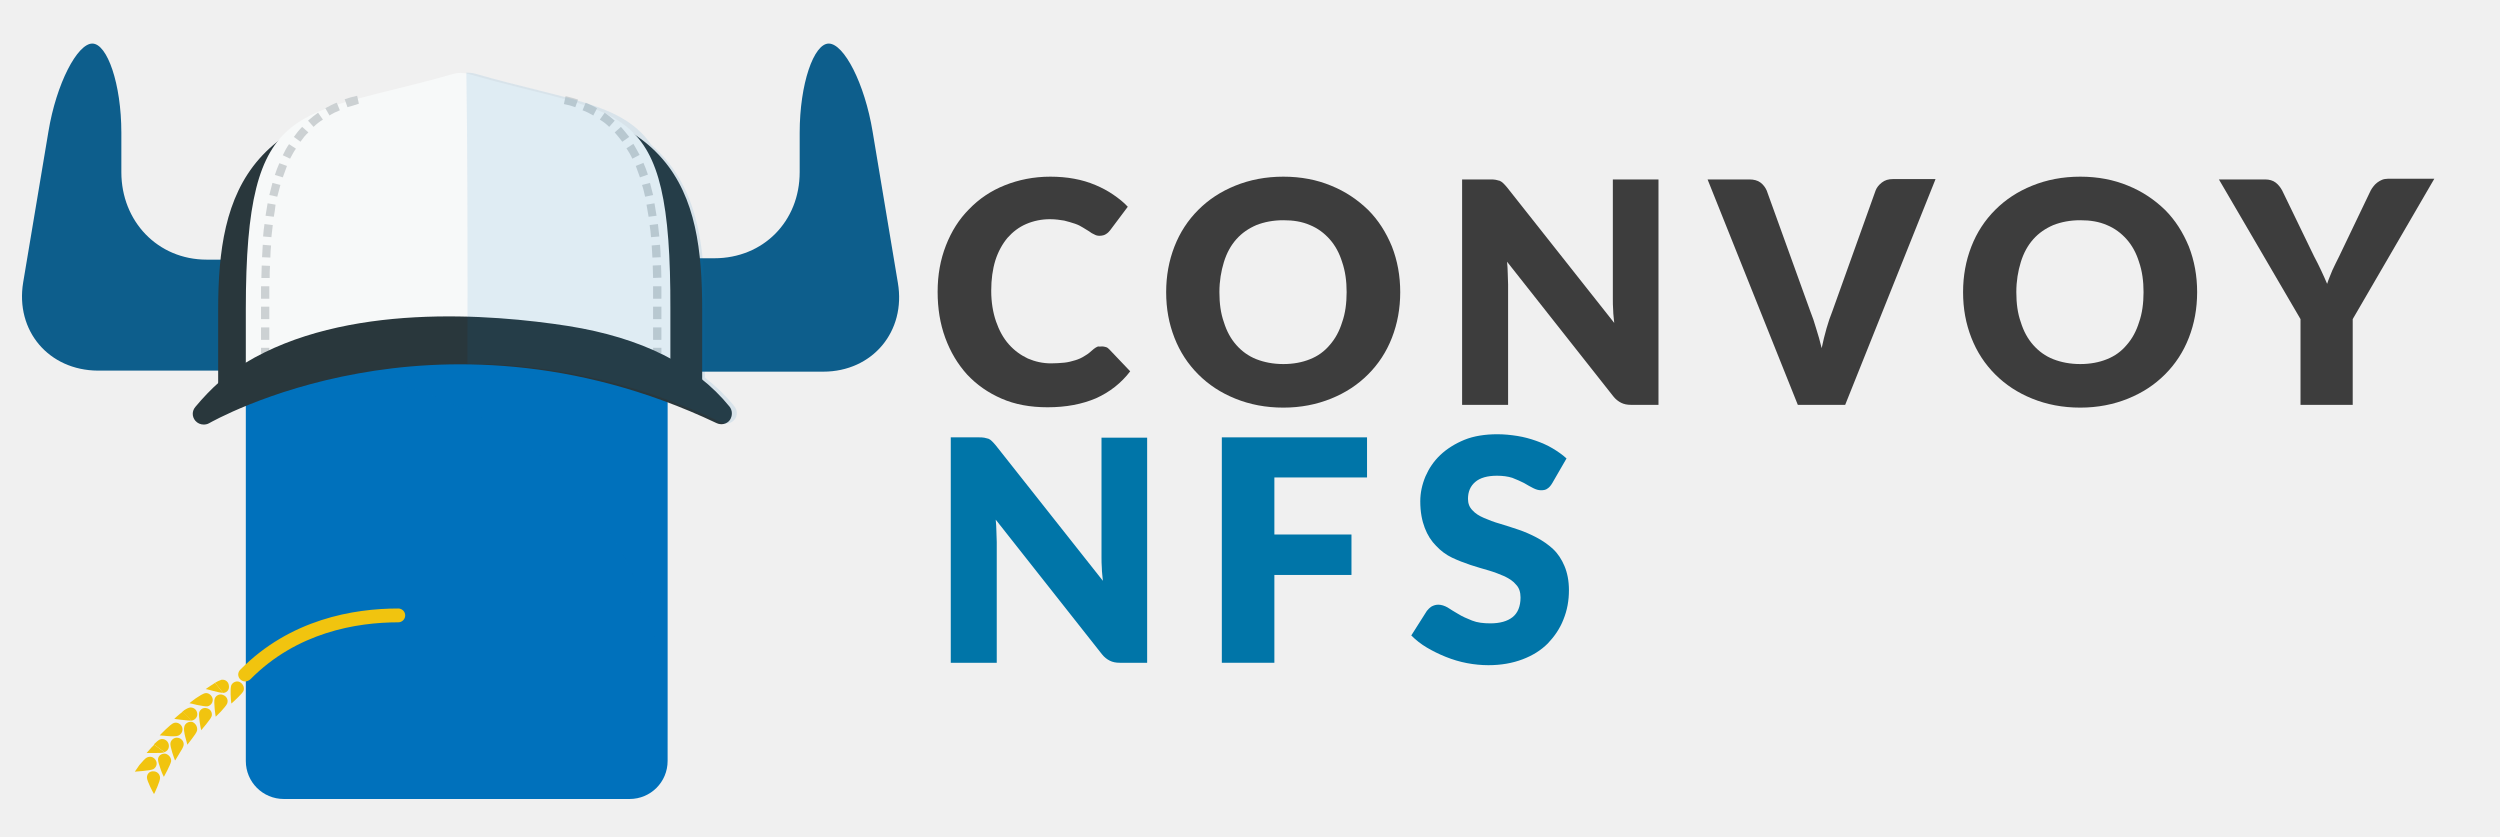
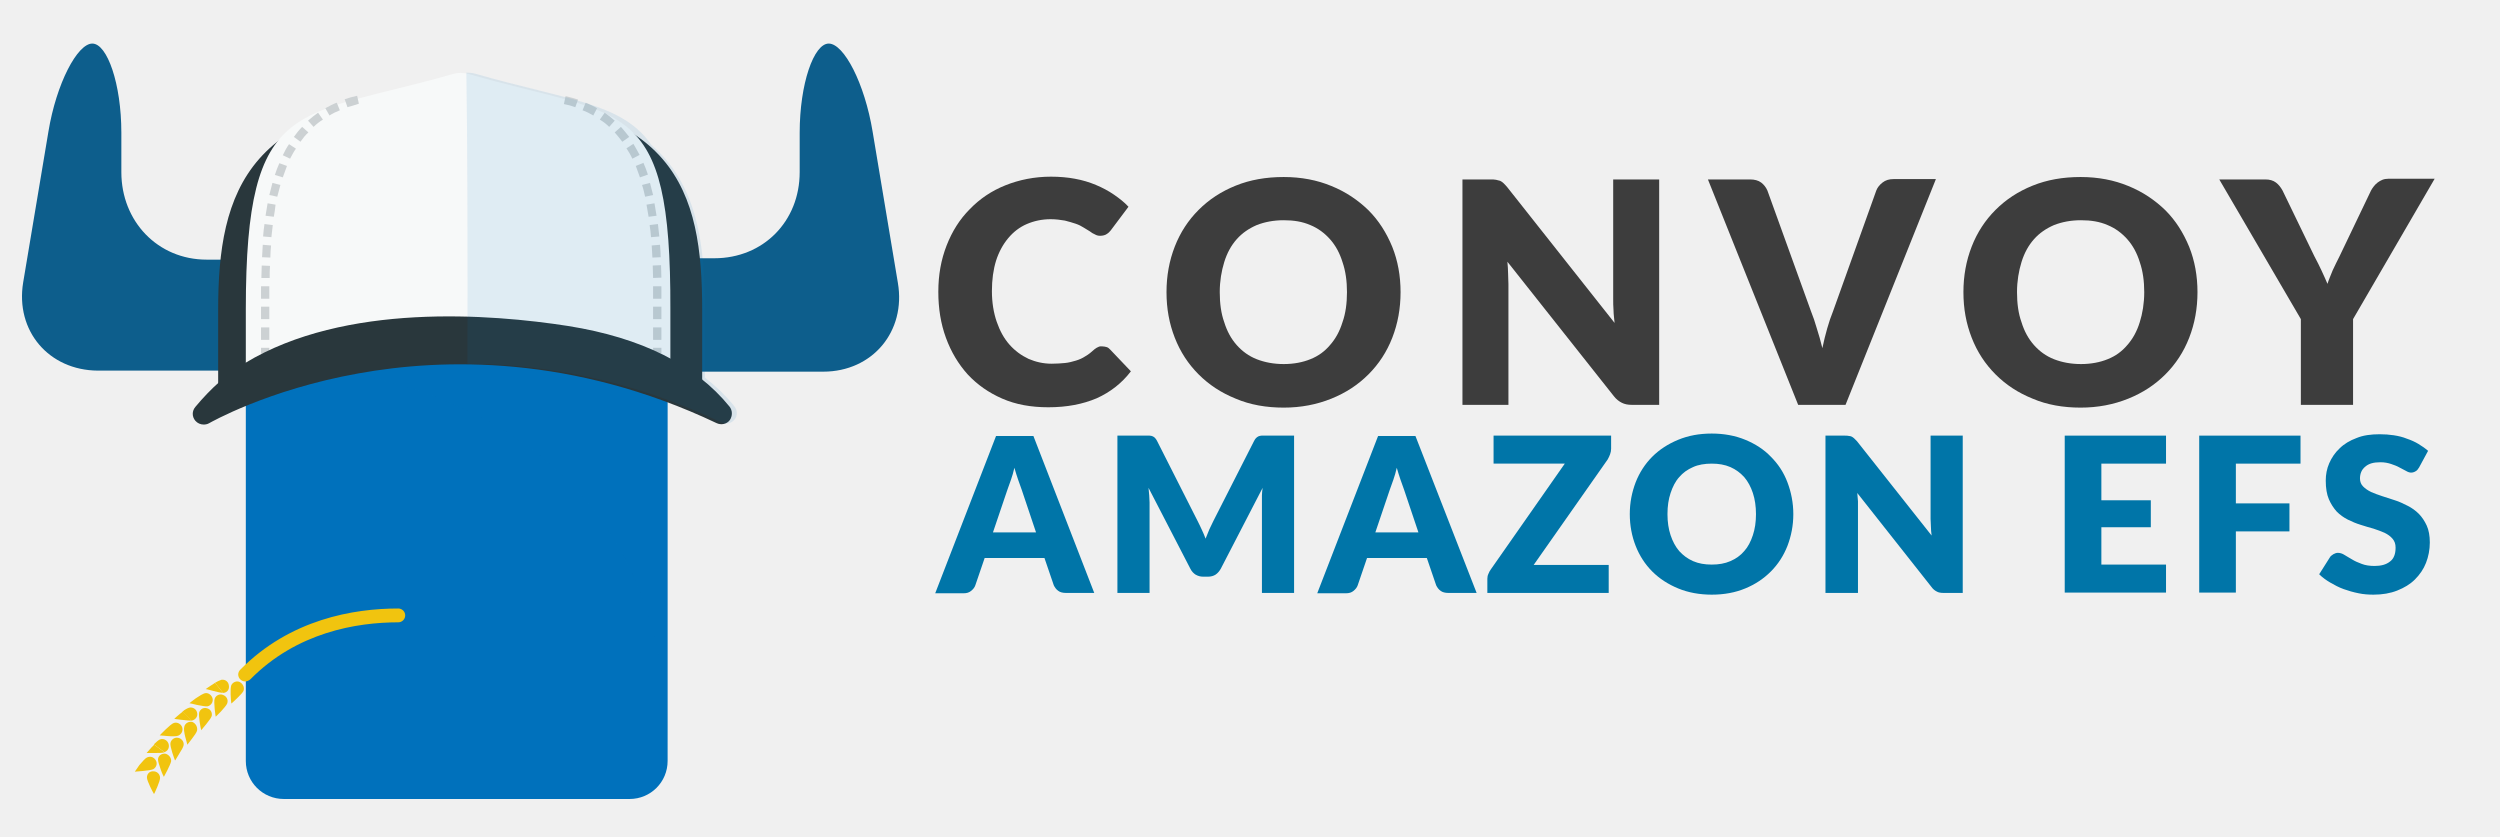
<svg xmlns="http://www.w3.org/2000/svg" version="1.1" id="Layer_1" x="0px" y="0px" viewBox="0 0 723.1 241.9" style="enable-background:new 0 0 723.1 241.9;" xml:space="preserve">
  <style type="text/css">
- 	.st0{fill:#FFFFFF;stroke:#3D3D3D;stroke-width:10;stroke-miterlimit:10;}
- 	.st1{fill:#FFFFFF;stroke:#E6E6E6;stroke-width:10;stroke-miterlimit:10;}
- 	.st2{fill:none;stroke:#E6E6E6;stroke-width:10;stroke-miterlimit:10;}
- 	.st3{fill:#3D3D3D;}
- 	.st4{fill:#FFFFFF;}
- 	.st5{fill:#F7C94A;}
- 	.st6{fill:#313131;}
- 	.st7{fill:#0D5E8C;}
- 	.st8{fill:#0071BC;}
- 	.st9{fill:none;stroke:#8B8B8B;stroke-width:6;stroke-miterlimit:10;stroke-dasharray:15,20,15,20,15,20;}
- 	.st10{fill:url(#SVGID_1_);}
- 	.st11{fill:#0075A8;}
- 	.st12{fill:none;stroke:#3D3D3D;stroke-width:10;stroke-miterlimit:10;}
- 	.st13{fill:none;stroke:#3D3D3D;stroke-width:5;stroke-miterlimit:10;stroke-dasharray:10,7,10,7,10,7;}
- 	.st14{fill:none;stroke:#F1C40F;stroke-width:6;stroke-miterlimit:10;stroke-dasharray:15,20,15,20,15,20;}
- 	.st15{fill:#29373C;}
- 	.st16{fill:#F7F9F9;}
- 	.st17{fill:#CCD1D3;}
- 	.st18{opacity:0.1;fill:#0071BC;}
- 	.st19{fill:none;stroke:#F1C40F;stroke-width:4;stroke-linecap:round;stroke-miterlimit:10;}
- 	.st20{fill:#F1C40F;}
- 	.st21{fill:none;stroke:#CCD1D3;stroke-width:2;stroke-miterlimit:10;stroke-dasharray:3,2,3,2,3,2;}
- 	.st22{fill:#CCCCCC;}
- 	.st23{fill:none;stroke:#CE242B;stroke-width:5;stroke-miterlimit:10;}
- 	.st24{fill:none;stroke:#CE242B;stroke-width:10;stroke-miterlimit:10;}
- 	.st25{fill:none;}
- 	.st26{fill:url(#SVGID_2_);}
- 	.st27{fill:url(#SVGID_3_);}
- 	.st28{fill:url(#SVGID_4_);}
- 	.st29{fill:url(#SVGID_5_);}
- 	.st30{fill:url(#SVGID_6_);}
- 	.st31{fill:url(#SVGID_7_);}
- 	.st32{fill:url(#SVGID_8_);}
- 	.st33{fill:url(#SVGID_9_);}
- 	.st34{fill:url(#SVGID_10_);}
- 	.st35{fill:url(#SVGID_11_);}
- 	.st36{fill:url(#SVGID_12_);}
- 	.st37{fill:url(#SVGID_13_);}
- 	.st38{fill:url(#SVGID_14_);}
- 	.st39{fill:url(#SVGID_15_);}
- 	.st40{fill:url(#SVGID_16_);}
- 	.st41{fill:url(#SVGID_17_);}
- 	.st42{fill:url(#SVGID_18_);}
- 	.st43{fill:url(#SVGID_19_);}
- 	.st44{fill:url(#SVGID_20_);}
- 	.st45{fill:url(#SVGID_21_);}
- 	.st46{fill:url(#SVGID_22_);}
- 	.st47{fill:url(#SVGID_23_);}
- 	.st48{fill:url(#SVGID_24_);}
- 	.st49{fill:url(#SVGID_25_);}
- 	.st50{fill:url(#SVGID_26_);}
- 	.st51{fill:none;stroke:#3D3D3D;stroke-width:7;stroke-miterlimit:10;}
- 	.st52{fill:url(#);stroke:#3D3D3D;stroke-width:7;stroke-miterlimit:10;}
- 	.st53{fill:#FFFFFF;stroke:#3D3D3D;stroke-width:7;stroke-miterlimit:10;}
- 	.st54{fill:#FFFFFF;stroke:#3D3D3D;stroke-width:5;stroke-miterlimit:10;}
- 	.st55{opacity:0.3;}
- 	.st56{fill:#8B8B8B;}
- 	.st57{fill:#FFFFFF;stroke:#3D3D3D;stroke-width:2;stroke-miterlimit:10;}
- 	.st58{fill:#2ECC71;}
- 	.st59{fill:none;stroke:#CCD1D3;stroke-miterlimit:10;stroke-dasharray:2,1,2,1,2,1;}
- 	.st60{fill:#A3ABAF;}
- 	.st61{fill:#3498DB;}
- 	.st62{fill:#2980B9;}
- 	.st63{fill:#E67E22;}
- 	.st64{fill:#D35401;}
- 	.st65{fill:#E49701;}
- 	.st66{fill:#EADF5A;}
- 	.st67{fill:#D7C320;}
- 	.st68{fill:#34495E;}
- 	.st69{fill:#2C3E50;}
- 	.st70{fill:#2B2B2B;}
- 	.st71{fill:#262626;}
- 	.st72{fill:#3A6F81;}
- 	.st73{fill:#356272;}
- 	.st74{fill:#00558B;}
- 	.st75{fill:#27AE60;}
- 	.st76{fill:#A5C63B;}
- 	.st77{fill:#8EB021;}
- 	.st78{fill:#ECF0F1;}
- 	.st79{fill:#BDC3C7;}
- 	.st80{fill:#95A5A6;}
- 	.st81{fill:#7F8C8D;}
- 	.st82{fill:#E74C3C;}
- 	.st83{fill:#C0392B;}
- 	.st84{fill:#F15354;}
- 	.st85{fill:#EA3738;}
- 	.st86{fill:#78C9CF;}
- 	.st87{fill:#389EA8;}
- 	.st88{fill:#2D8490;}
- 	.st89{fill:#1A6470;}
- 	.st90{fill:#21364A;}
- 	.st91{fill:#040B15;}
- 	.st92{fill:#99A3A8;}
- 	.st93{fill:#66767C;}
- 	.st94{fill:#334851;}
- 	.st95{fill:#5C686F;}
- 	.st96{fill:#0A141A;}
- 	.st97{fill:none;stroke:#F1C40F;stroke-width:2;stroke-miterlimit:10;}
- 	.st98{fill:none;stroke:#D35401;stroke-width:5;stroke-linecap:round;stroke-linejoin:round;stroke-miterlimit:10;}
- 	.st99{fill:#E6E6E6;}
- 	.st100{fill:#006BB7;}
- 	.st101{fill:#E5F1F8;}
- 	.st102{fill:#0C5988;}
- 	.st103{fill:#25343A;}
- 	.st104{fill:#DEEBF2;}
- 	.st105{fill:#B7C5CD;}
+ 	.st0{fill:#3D3D3D;}
+ 	.st1{fill:#0D5E8C;}
+ 	.st2{fill:#0071BC;}
+ 	.st3{fill:#29373C;}
+ 	.st4{fill:#F7F9F9;}
+ 	.st5{fill:#CCD1D3;}
+ 	.st6{opacity:0.1;fill:#0071BC;enable-background:new    ;}
+ 	.st7{fill:#F1C40F;}
+ 	.st8{fill:#0075A8;}
</style>
+   <path class="st0" d="M319,100.2c0.4,0,0.7,0.1,1.1,0.2s0.7,0.4,1,0.7l6,6.3c-2.6,3.4-5.9,6-9.9,7.8c-4,1.7-8.6,2.6-14,2.6  c-5,0-9.4-0.8-13.3-2.5s-7.2-4-10-7c-2.7-3-4.8-6.5-6.3-10.6s-2.2-8.5-2.2-13.3c0-4.9,0.8-9.3,2.4-13.4s3.8-7.6,6.7-10.5  c2.9-3,6.3-5.3,10.3-6.9c4-1.6,8.4-2.5,13.2-2.5c2.4,0,4.8,0.2,6.9,0.6c2.2,0.4,4.2,1,6.1,1.8s3.6,1.7,5.2,2.8s3,2.2,4.2,3.5  l-5.1,6.8c-0.3,0.4-0.7,0.8-1.2,1.1c-0.4,0.3-1.1,0.5-1.9,0.5c-0.5,0-1-0.1-1.5-0.4c-0.5-0.2-1-0.5-1.5-0.9  c-0.5-0.3-1.1-0.7-1.8-1.1c-0.6-0.4-1.4-0.8-2.3-1.1c-0.9-0.3-1.9-0.6-3.1-0.9c-1.2-0.2-2.6-0.4-4.1-0.4c-2.5,0-4.8,0.5-6.9,1.4  s-3.9,2.3-5.4,4.1c-1.5,1.8-2.7,4-3.5,6.5c-0.8,2.6-1.2,5.5-1.2,8.8s0.5,6.3,1.4,8.9s2.1,4.8,3.7,6.6c1.6,1.8,3.4,3.1,5.5,4.1  c2.1,0.9,4.3,1.4,6.7,1.4c1.4,0,2.6-0.1,3.8-0.2c1.1-0.1,2.2-0.4,3.2-0.7c1-0.3,1.9-0.7,2.8-1.3c0.9-0.5,1.7-1.2,2.6-2  c0.4-0.3,0.7-0.5,1.2-0.7S318.5,100.2,319,100.2z" />
+   <path class="st0" d="M405.1,84.5c0,4.7-0.8,9.1-2.4,13.2s-3.9,7.6-6.9,10.6s-6.5,5.3-10.7,7s-8.8,2.6-13.8,2.6s-9.7-0.8-13.9-2.6  c-4.2-1.7-7.7-4-10.7-7s-5.3-6.5-6.9-10.6s-2.4-8.4-2.4-13.2c0-4.7,0.8-9.1,2.4-13.2s3.9-7.6,6.9-10.6s6.5-5.3,10.7-7  s8.8-2.5,13.9-2.5s9.7,0.9,13.8,2.6c4.2,1.7,7.7,4.1,10.7,7c3,3,5.2,6.5,6.9,10.6C404.3,75.4,405.1,79.8,405.1,84.5z M389.6,84.5  c0-3.2-0.4-6.1-1.3-8.7c-0.8-2.6-2-4.8-3.6-6.6c-1.6-1.8-3.5-3.2-5.7-4.1c-2.3-1-4.8-1.4-7.7-1.4c-2.9,0-5.5,0.5-7.8,1.4  c-2.3,1-4.2,2.3-5.8,4.1c-1.6,1.8-2.8,4-3.6,6.6c-0.8,2.6-1.3,5.5-1.3,8.7c0,3.3,0.4,6.2,1.3,8.7c0.8,2.6,2,4.8,3.6,6.6  c1.6,1.8,3.5,3.2,5.8,4.1s4.9,1.4,7.8,1.4s5.5-0.5,7.7-1.4c2.3-0.9,4.2-2.3,5.7-4.1c1.6-1.8,2.8-4,3.6-6.6  C389.2,90.7,389.6,87.7,389.6,84.5z" />
+   <path class="st0" d="M479.9,51.9v65.2H472c-1.2,0-2.1-0.2-2.9-0.6s-1.6-1-2.3-1.9L436,75.7c0.1,1.2,0.2,2.3,0.2,3.4s0.1,2.1,0.1,3.1  v34.9H423V51.9h8c0.7,0,1.2,0,1.7,0.1c0.4,0.1,0.9,0.2,1.2,0.3c0.4,0.2,0.7,0.4,1,0.7s0.7,0.7,1.1,1.2l31,39.2  c-0.1-1.3-0.3-2.5-0.3-3.6c-0.1-1.2-0.1-2.3-0.1-3.3V51.9H479.9z" />
+   <path class="st0" d="M559.9,51.9l-26.1,65.2h-13.7L494,51.9h12.2c1.3,0,2.4,0.3,3.2,0.9c0.8,0.6,1.4,1.4,1.8,2.3L523.8,90  c0.6,1.5,1.2,3.2,1.7,5c0.6,1.8,1.1,3.7,1.6,5.7c0.4-2,0.9-3.9,1.4-5.7c0.5-1.8,1.1-3.5,1.7-5l12.5-34.9c0.3-0.8,0.9-1.6,1.8-2.3  c0.9-0.7,1.9-1,3.2-1h12.2V51.9z" />
+   <path class="st0" d="M635.6,84.5c0,4.7-0.8,9.1-2.4,13.2c-1.6,4.1-3.9,7.6-6.9,10.6s-6.5,5.3-10.7,7s-8.8,2.6-13.8,2.6  s-9.7-0.8-13.9-2.6c-4.2-1.7-7.7-4-10.7-7s-5.3-6.5-6.9-10.6c-1.6-4.1-2.4-8.4-2.4-13.2c0-4.7,0.8-9.1,2.4-13.2  c1.6-4.1,3.9-7.6,6.9-10.6s6.5-5.3,10.7-7s8.8-2.5,13.9-2.5s9.7,0.9,13.8,2.6c4.2,1.7,7.7,4.1,10.7,7c3,3,5.2,6.5,6.9,10.6  C634.8,75.4,635.6,79.8,635.6,84.5z M620.2,84.5c0-3.2-0.4-6.1-1.3-8.7c-0.8-2.6-2-4.8-3.6-6.6c-1.6-1.8-3.5-3.2-5.7-4.1  c-2.3-1-4.8-1.4-7.7-1.4s-5.5,0.5-7.8,1.4c-2.3,1-4.2,2.3-5.8,4.1c-1.6,1.8-2.8,4-3.6,6.6s-1.3,5.5-1.3,8.7c0,3.3,0.4,6.2,1.3,8.7  c0.8,2.6,2,4.8,3.6,6.6c1.6,1.8,3.5,3.2,5.8,4.1s4.9,1.4,7.8,1.4c2.9,0,5.5-0.5,7.7-1.4c2.3-0.9,4.2-2.3,5.7-4.1  c1.6-1.8,2.8-4,3.6-6.6C619.7,90.7,620.2,87.7,620.2,84.5z" />
+   <path class="st0" d="M680.6,92.3v24.8h-15.1V92.3l-23.6-40.4h13.3c1.3,0,2.3,0.3,3.1,0.9c0.8,0.6,1.4,1.4,1.9,2.3l9.2,19  c0.8,1.5,1.5,2.9,2.1,4.2c0.6,1.3,1.2,2.6,1.7,3.8c0.4-1.3,1-2.6,1.5-3.9c0.6-1.3,1.3-2.7,2-4.1l9.1-19c0.2-0.4,0.5-0.8,0.8-1.2  s0.6-0.7,1.1-1.1c0.4-0.3,0.9-0.6,1.4-0.8s1.1-0.3,1.7-0.3h13.4L680.6,92.3z" />
  <g>
-     <path class="st3" d="M318.8,100.2c0.4,0,0.7,0.1,1.1,0.2c0.4,0.1,0.7,0.4,1,0.7l6,6.3c-2.6,3.4-5.9,6-9.9,7.8   c-4,1.7-8.6,2.6-14,2.6c-5,0-9.4-0.8-13.3-2.5c-3.9-1.7-7.2-4-10-7c-2.7-3-4.8-6.5-6.3-10.6s-2.2-8.5-2.2-13.3   c0-4.9,0.8-9.3,2.4-13.4c1.6-4.1,3.8-7.6,6.7-10.5c2.9-3,6.3-5.3,10.3-6.9c4-1.6,8.4-2.5,13.2-2.5c2.4,0,4.8,0.2,6.9,0.6   c2.2,0.4,4.2,1,6.1,1.8c1.9,0.8,3.6,1.7,5.2,2.8c1.6,1.1,3,2.2,4.2,3.5l-5.1,6.8c-0.3,0.4-0.7,0.8-1.2,1.1   c-0.4,0.3-1.1,0.5-1.9,0.5c-0.5,0-1-0.1-1.5-0.4c-0.5-0.2-1-0.5-1.5-0.9c-0.5-0.3-1.1-0.7-1.8-1.1c-0.6-0.4-1.4-0.8-2.3-1.1   c-0.9-0.3-1.9-0.6-3.1-0.9c-1.2-0.2-2.6-0.4-4.1-0.4c-2.5,0-4.8,0.5-6.9,1.4c-2.1,0.9-3.9,2.3-5.4,4c-1.5,1.8-2.7,4-3.5,6.5   c-0.8,2.6-1.2,5.5-1.2,8.8c0,3.3,0.5,6.3,1.4,8.9c0.9,2.6,2.1,4.8,3.7,6.6c1.6,1.8,3.4,3.1,5.5,4.1c2.1,0.9,4.3,1.4,6.7,1.4   c1.4,0,2.6-0.1,3.8-0.2c1.1-0.1,2.2-0.4,3.2-0.7c1-0.3,1.9-0.7,2.8-1.3c0.9-0.5,1.7-1.2,2.6-2c0.4-0.3,0.7-0.5,1.2-0.7   C318,100.3,318.4,100.2,318.8,100.2z" />
-     <path class="st3" d="M405,84.5c0,4.7-0.8,9.1-2.4,13.2c-1.6,4.1-3.9,7.6-6.9,10.6s-6.5,5.3-10.7,7s-8.8,2.6-13.8,2.6   c-5.1,0-9.7-0.9-13.9-2.6c-4.2-1.7-7.7-4-10.7-7c-3-3-5.3-6.5-6.9-10.6c-1.6-4.1-2.4-8.4-2.4-13.2c0-4.7,0.8-9.1,2.4-13.2   c1.6-4.1,3.9-7.6,6.9-10.6c3-3,6.5-5.3,10.7-7c4.2-1.7,8.8-2.6,13.9-2.6c5.1,0,9.7,0.9,13.8,2.6c4.2,1.7,7.7,4.1,10.7,7   c3,3,5.2,6.5,6.9,10.6C404.2,75.4,405,79.8,405,84.5z M389.5,84.5c0-3.2-0.4-6.1-1.3-8.7c-0.8-2.6-2-4.8-3.6-6.6   c-1.6-1.8-3.5-3.2-5.7-4.1c-2.3-1-4.8-1.4-7.7-1.4c-2.9,0-5.5,0.5-7.8,1.4c-2.3,1-4.2,2.3-5.8,4.1c-1.6,1.8-2.8,4-3.6,6.6   c-0.8,2.6-1.3,5.5-1.3,8.7c0,3.3,0.4,6.2,1.3,8.7c0.8,2.6,2,4.8,3.6,6.6c1.6,1.8,3.5,3.2,5.8,4.1c2.3,0.9,4.9,1.4,7.8,1.4   c2.9,0,5.5-0.5,7.7-1.4c2.3-0.9,4.2-2.3,5.7-4.1c1.6-1.8,2.8-4,3.6-6.6C389.1,90.7,389.5,87.7,389.5,84.5z" />
-     <path class="st3" d="M479.7,51.9v65.2h-7.9c-1.2,0-2.1-0.2-2.9-0.6c-0.8-0.4-1.6-1-2.3-1.9l-30.7-38.9c0.1,1.2,0.2,2.3,0.2,3.4   c0,1.1,0.1,2.1,0.1,3.1v34.9h-13.3V51.9h8c0.7,0,1.2,0,1.7,0.1c0.4,0.1,0.9,0.2,1.2,0.3c0.4,0.2,0.7,0.4,1,0.7   c0.3,0.3,0.7,0.7,1.1,1.2l31,39.2c-0.1-1.3-0.3-2.5-0.3-3.6c-0.1-1.2-0.1-2.3-0.1-3.3V51.9H479.7z" />
-     <path class="st3" d="M559.8,51.9l-26.1,65.2H520l-26.1-65.2H506c1.3,0,2.4,0.3,3.2,0.9s1.4,1.4,1.8,2.3l12.6,34.9   c0.6,1.5,1.2,3.2,1.7,5c0.6,1.8,1.1,3.7,1.6,5.7c0.4-2,0.9-3.9,1.4-5.7c0.5-1.8,1.1-3.5,1.7-5l12.5-34.9c0.3-0.8,0.9-1.6,1.8-2.3   c0.9-0.7,1.9-1,3.2-1H559.8z" />
-     <path class="st3" d="M635.5,84.5c0,4.7-0.8,9.1-2.4,13.2c-1.6,4.1-3.9,7.6-6.9,10.6c-3,3-6.5,5.3-10.7,7s-8.8,2.6-13.8,2.6   c-5.1,0-9.7-0.9-13.9-2.6c-4.2-1.7-7.7-4-10.7-7c-3-3-5.3-6.5-6.9-10.6c-1.6-4.1-2.4-8.4-2.4-13.2c0-4.7,0.8-9.1,2.4-13.2   c1.6-4.1,3.9-7.6,6.9-10.6c3-3,6.5-5.3,10.7-7c4.2-1.7,8.8-2.6,13.9-2.6c5.1,0,9.7,0.9,13.8,2.6c4.2,1.7,7.7,4.1,10.7,7   c3,3,5.2,6.5,6.9,10.6C634.7,75.4,635.5,79.8,635.5,84.5z M620,84.5c0-3.2-0.4-6.1-1.3-8.7c-0.8-2.6-2-4.8-3.6-6.6   c-1.6-1.8-3.5-3.2-5.7-4.1c-2.3-1-4.8-1.4-7.7-1.4c-2.9,0-5.5,0.5-7.8,1.4c-2.3,1-4.2,2.3-5.8,4.1c-1.6,1.8-2.8,4-3.6,6.6   c-0.8,2.6-1.3,5.5-1.3,8.7c0,3.3,0.4,6.2,1.3,8.7c0.8,2.6,2,4.8,3.6,6.6c1.6,1.8,3.5,3.2,5.8,4.1c2.3,0.9,4.9,1.4,7.8,1.4   c2.9,0,5.5-0.5,7.7-1.4c2.3-0.9,4.2-2.3,5.7-4.1c1.6-1.8,2.8-4,3.6-6.6C619.6,90.7,620,87.7,620,84.5z" />
-     <path class="st3" d="M680.5,92.3v24.8h-15.1V92.3l-23.6-40.4h13.3c1.3,0,2.3,0.3,3.1,0.9c0.8,0.6,1.4,1.4,1.9,2.3l9.2,19   c0.8,1.5,1.5,2.9,2.1,4.2c0.6,1.3,1.2,2.6,1.7,3.8c0.4-1.3,1-2.6,1.5-3.9c0.6-1.3,1.3-2.7,2-4.1l9.1-19c0.2-0.4,0.5-0.8,0.8-1.2   c0.3-0.4,0.6-0.7,1.1-1.1c0.4-0.3,0.9-0.6,1.4-0.8c0.5-0.2,1.1-0.3,1.7-0.3h13.4L680.5,92.3z" />
-     <path class="st11" d="M331.8,126.5v65.2h-7.9c-1.2,0-2.1-0.2-2.9-0.6c-0.8-0.4-1.6-1-2.3-1.9l-30.7-38.9c0.1,1.2,0.2,2.3,0.2,3.4   c0,1.1,0.1,2.1,0.1,3.1v34.9h-13.3v-65.2h8c0.7,0,1.2,0,1.7,0.1c0.4,0.1,0.9,0.2,1.2,0.3s0.7,0.4,1,0.7c0.3,0.3,0.7,0.7,1.1,1.2   l31,39.2c-0.1-1.3-0.3-2.5-0.3-3.6c-0.1-1.2-0.1-2.3-0.1-3.3v-34.5H331.8z" />
-     <path class="st11" d="M368.6,138.1v16.5h22.3v11.7h-22.3v25.4h-15.2v-65.2h42v11.6H368.6z" />
-     <path class="st11" d="M449,139.7c-0.4,0.7-0.9,1.3-1.4,1.6c-0.5,0.4-1.1,0.5-1.9,0.5c-0.7,0-1.4-0.2-2.2-0.6   c-0.8-0.4-1.7-0.9-2.7-1.5c-1-0.5-2.1-1-3.4-1.5c-1.3-0.4-2.7-0.6-4.4-0.6c-2.8,0-4.9,0.6-6.3,1.8c-1.4,1.2-2.1,2.8-2.1,4.9   c0,1.3,0.4,2.4,1.3,3.3c0.8,0.9,1.9,1.6,3.3,2.2c1.4,0.6,2.9,1.2,4.7,1.7c1.7,0.5,3.5,1.1,5.3,1.7c1.8,0.6,3.6,1.4,5.3,2.3   c1.7,0.9,3.3,2,4.7,3.3c1.4,1.3,2.5,3,3.3,4.9c0.8,1.9,1.3,4.2,1.3,7c0,3-0.5,5.8-1.6,8.5c-1,2.6-2.6,4.9-4.5,6.9   c-2,2-4.4,3.5-7.3,4.6c-2.9,1.1-6.2,1.7-9.9,1.7c-2,0-4.1-0.2-6.2-0.6c-2.1-0.4-4.1-1-6.1-1.8c-2-0.8-3.8-1.7-5.5-2.7   c-1.7-1-3.2-2.2-4.5-3.5l4.5-7.1c0.4-0.5,0.8-0.9,1.4-1.3c0.6-0.3,1.2-0.5,1.9-0.5c0.9,0,1.8,0.3,2.7,0.8c0.9,0.6,1.9,1.2,3.1,1.9   c1.1,0.7,2.5,1.3,4,1.9c1.5,0.6,3.3,0.8,5.3,0.8c2.7,0,4.9-0.6,6.4-1.8c1.5-1.2,2.3-3.1,2.3-5.7c0-1.5-0.4-2.8-1.3-3.7   c-0.8-1-1.9-1.7-3.3-2.4c-1.4-0.6-2.9-1.2-4.6-1.7c-1.7-0.5-3.5-1-5.3-1.6c-1.8-0.6-3.6-1.3-5.3-2.1c-1.7-0.8-3.3-2-4.6-3.4   c-1.4-1.4-2.5-3.1-3.3-5.2c-0.8-2.1-1.3-4.6-1.3-7.7c0-2.4,0.5-4.8,1.5-7.2c1-2.3,2.4-4.4,4.3-6.2c1.9-1.8,4.3-3.3,7-4.4   s6-1.6,9.5-1.6c2,0,3.9,0.2,5.8,0.5c1.9,0.3,3.7,0.8,5.4,1.4c1.7,0.6,3.3,1.3,4.8,2.2c1.5,0.9,2.8,1.8,4,2.9L449,139.7z" />
+     <g>
+       <path class="st1" d="M259.7,81.8l-7.3-43.7c-2.3-14-8.3-25.5-12.7-25.5c-4.3,0-8.4,11.6-8.4,25.8v11.4c0,14.2-10.5,24.9-24.7,24.9    h-11.4c-0.8,0-1.9,1-4.5,1v31.4c2.6,0,3.7,0.4,4.5,0.4h42.9C252.4,107.5,262.1,95.8,259.7,81.8z" />
+     </g>
+     <g>
+       <path class="st1" d="M6.7,81.7L14,38.1c2.3-14,8.4-25.5,12.7-25.5s8.4,11.6,8.4,25.8v11.4c0,14.2,10.5,25.3,24.7,25.3h11.4    c0.8,0,1.9,0.5,2.9,0.6v31.4c-1,0-2.1,0.1-2.9,0.1H28.3C14.1,107.1,4.4,95.7,6.7,81.7z" />
+     </g>
+     <path class="st2" d="M193.1,220.1c0,6.1-4.9,11-11,11h-100c-6.1,0-11-4.9-11-11v-165c0-6.1,4.9-11,11-11h100c6.1,0,11,4.9,11,11   V220.1z" />
+     <g>
+       <path class="st3" d="M76.2,106.8c26.2-15.9,64.7-12.8,85.3-9.6c19,3,31.6,9.9,41.6,20.7V89.6c0-34.1-7.3-61.7-70-61.7    c-61.7,0-70,27.6-70,61.7v28.5C66.1,113.6,71.2,109.8,76.2,106.8z" />
+     </g>
+     <path class="st4" d="M135.5,21.4c-1.3-0.4-3.2-0.4-4.5,0c-45.2,13-59.9,5.9-59.9,68.1V110c0-0.5,1.5-1.1,2.3-1.6l-1.1,1.6   c16.6-12.2,41-14.9,60.7-15.4c19.7,0.5,44.2,3.2,60.7,15.4l-1.6-1.6c0.8,0.5,1.8,1,1.8,1.6V89.6C194.1,27.4,180.7,34.4,135.5,21.4z   " />
+     <path class="st5" d="M191.3,102.3h-2.4v-1.7h2.4V102.3z M191.3,98.3h-2.4v-3.6h2.4V98.3z M191.3,92.3h-2.4v-3.6h2.4V92.3z    M188.9,86.4c0-1.2,0-2.4,0-3.6h2.4c0,1.2,0,2.4,0,3.6H188.9z M188.9,80.4c0-1.2-0.1-2.4-0.1-3.6l2.4-0.1c0,1.2,0.1,2.4,0.1,3.6   L188.9,80.4z M188.7,74.5c-0.1-1.2-0.1-2.4-0.2-3.5l2.4-0.2c0.1,1.2,0.2,2.4,0.2,3.6L188.7,74.5z M188.3,68.6   c-0.1-1.2-0.2-2.4-0.4-3.5l2.4-0.3c0.1,1.2,0.3,2.4,0.4,3.6L188.3,68.6z M187.6,62.7c-0.2-1.2-0.4-2.3-0.6-3.5l2.3-0.4   c0.2,1.2,0.4,2.4,0.6,3.6L187.6,62.7z M186.6,56.9c-0.3-1.2-0.5-2.3-0.9-3.4l2.3-0.6c0.3,1.1,0.6,2.3,0.9,3.5L186.6,56.9z    M185.1,51.3c-0.4-1.1-0.8-2.2-1.2-3.3l2.2-0.9c0.5,1.1,0.9,2.2,1.3,3.4L185.1,51.3z M182.9,45.9c-0.5-1.1-1.1-2.1-1.7-3l2-1.3   c0.6,1,1.2,2.1,1.8,3.2L182.9,45.9z M180,41c-0.7-0.9-1.4-1.8-2.2-2.7l1.8-1.6c0.8,0.9,1.6,1.9,2.4,2.9L180,41z M176.2,36.7   c-0.8-0.8-1.7-1.5-2.7-2.1l1.4-2c1,0.7,2,1.5,2.9,2.3L176.2,36.7z M171.6,33.4c-1-0.6-2-1.1-3.1-1.5l0.9-2.2c1.2,0.5,2.3,1,3.3,1.6   L171.6,33.4z M166.4,31c-1.1-0.4-2.2-0.7-3.3-0.9l0.5-2.3c1.2,0.3,2.4,0.6,3.6,1L166.4,31z" />
+     <path class="st5" d="M77.9,102.3h-2.4v-1.7h2.4V102.3z M77.9,98.3h-2.4v-3.6h2.4V98.3z M77.9,92.3h-2.4v-3.6h2.4V92.3z M77.9,86.4   h-2.4c0-1.2,0-2.4,0-3.6h2.4C77.9,84,77.9,85.2,77.9,86.4z M78,80.4h-2.4c0-1.2,0.1-2.4,0.1-3.6l2.4,0.1C78,78,78,79.2,78,80.4z    M78.2,74.5l-2.4-0.1c0.1-1.2,0.1-2.4,0.2-3.6l2.4,0.2C78.3,72.1,78.2,73.3,78.2,74.5z M78.5,68.6l-2.4-0.2   c0.1-1.2,0.2-2.4,0.4-3.6l2.4,0.3C78.8,66.2,78.6,67.4,78.5,68.6z M79.2,62.7l-2.4-0.3c0.2-1.2,0.4-2.4,0.6-3.6l2.3,0.4   C79.6,60.4,79.4,61.5,79.2,62.7z M80.2,56.9l-2.3-0.5c0.3-1.2,0.6-2.4,0.9-3.5l2.3,0.6C80.8,54.6,80.5,55.8,80.2,56.9z M81.8,51.3   l-2.3-0.7c0.4-1.2,0.8-2.3,1.3-3.4L83,48C82.6,49.1,82.2,50.2,81.8,51.3z M83.9,45.9l-2.1-1c0.5-1.1,1.1-2.2,1.8-3.2l2,1.3   C85,43.8,84.5,44.8,83.9,45.9z M86.9,41L85,39.6c0.7-1,1.5-2,2.4-2.9l1.8,1.6C88.3,39.1,87.6,40,86.9,41z M90.7,36.7l-1.6-1.8   c0.9-0.8,1.9-1.6,2.9-2.3l1.4,2C92.4,35.2,91.5,35.9,90.7,36.7z M95.3,33.4l-1.2-2.1c1.1-0.6,2.2-1.2,3.3-1.6l0.9,2.2   C97.3,32.3,96.2,32.8,95.3,33.4z M100.5,31l-0.8-2.3c1.1-0.4,2.3-0.7,3.6-1l0.5,2.3C102.7,30.4,101.5,30.7,100.5,31z" />
+     <path class="st6" d="M81.3,105.7c0,0,111.8,0.3,111.8,111.5V106.6C193.1,106.6,140.8,82.2,81.3,105.7z" />
+     <path class="st7" d="M70.9,197.1c-0.5,0-1-0.2-1.4-0.6c-0.8-0.8-0.8-2,0-2.8c14.4-14.6,32.8-17.7,45.7-17.7c1.1,0,2,0.9,2,2   s-0.9,2-2,2c-12.1,0-29.4,2.9-42.8,16.5C71.9,196.9,71.4,197.1,70.9,197.1z" />
+     <path class="st3" d="M211,117.6c-9.8-12.1-25.4-19.9-46.6-23.3c-22.5-3.5-64.6-6.8-93.5,10.7c-5.2,3.1-9.9,7.3-14.4,12.7   c-1,1.2-1,2.8,0,4c0.6,0.7,1.5,1.1,2.4,1.1c0.5,0,1.1-0.1,1.6-0.4c0.2-0.1,16.9-9.7,43.2-14.4c24.3-4.4,61.9-5.4,103.6,14.4   c1.3,0.6,2.9,0.3,3.8-0.9C211.9,120.3,211.9,118.7,211,117.6z" />
+     <g>
+       <g>
+         <path class="st7" d="M70.4,199.9c-0.4,0.8-3.1,3.3-3.5,3.6v-0.1c-0.1-0.6-0.4-4.3,0-5.2s1.6-1.4,2.5-0.9     C70.4,197.9,70.8,199,70.4,199.9z M64.7,200.4c-0.1,0-0.1,0-0.2,0l-2.3-2.9c0.8-0.5,1.6-0.8,1.9-0.9c1.1-0.1,2,0.6,2.1,1.7     C66.4,199.4,65.7,200.3,64.7,200.4z" />
+       </g>
+       <g>
+         <path class="st7" d="M60,204.3c1-0.2,1.7-1.2,1.5-2.2s-1.2-1.8-2.2-1.6c-0.5,0.1-1.7,0.8-2.7,1.5s-1.8,1.4-1.8,1.4     s1.1,0.2,2.2,0.5C58.2,204.1,59.5,204.4,60,204.3z M59.5,199.3c0,0,1.4-1,2.7-1.8l2.3,2.9c-0.6,0-1.9-0.3-3-0.6     C60.5,199.5,59.5,199.3,59.5,199.3z M61.2,207.2c-0.3,0.9-2.7,3.6-3,4l0,0c-0.2-0.6-0.8-4.1-0.6-5.1c0.3-1,1.3-1.6,2.4-1.2     C61,205.2,61.5,206.3,61.2,207.2z M65.7,203.5c-0.2,0.5-1,1.4-1.8,2.3c-0.8,0.8-1.5,1.5-1.5,1.5s-0.2-1-0.3-2.2s-0.2-2.5,0-3     c0.3-1,1.5-1.5,2.4-1.1C65.6,201.4,66.1,202.5,65.7,203.5z M55.6,208.4c-0.1,0-0.1,0-0.2,0l-2.6-2.6c0.7-0.6,1.5-1,1.9-1.1     c1-0.3,2.1,0.4,2.3,1.4C57.3,207.2,56.6,208.1,55.6,208.4z" />
+       </g>
+       <g>
+         <path class="st7" d="M51.5,212.8c1-0.4,1.5-1.4,1.2-2.4s-1.4-1.6-2.4-1.3s-4.1,3.6-4.1,3.6s1.1,0.1,2.3,0.2S51,213,51.5,212.8z      M50.4,207.9c0,0,1.3-1.2,2.5-2.1l2.6,2.6c-0.6,0.1-1.9-0.1-3-0.2C51.3,208.1,50.4,207.9,50.4,207.9z M53.1,215.6     c-0.1,0.5-0.6,1.4-1.2,2.3c-0.5,0.9-1.1,1.8-1.2,2h-0.1c-0.2-0.5-1.5-4-1.3-5s1.2-1.7,2.2-1.5C52.6,213.6,53.3,214.6,53.1,215.6z      M57,211.3c-0.1,0.5-0.8,1.5-1.5,2.4s-1.3,1.7-1.3,1.7s-0.3-1-0.6-2.2s-0.5-2.4-0.3-3c0.2-1,1.3-1.6,2.3-1.4     C56.6,209.2,57.2,210.3,57,211.3z M47.7,217.5c0,0-0.1,0-0.2,0l-3-2.2c0.7-0.7,1.3-1.2,1.7-1.4c1-0.4,2.1,0.1,2.5,1.1     C49.1,216,48.7,217.1,47.7,217.5z" />
+       </g>
+       <g>
+         <path class="st7" d="M44.3,222.5c0.9-0.5,1.3-1.6,0.8-2.5c-0.5-1-1.6-1.4-2.6-0.9c-0.5,0.2-1.4,1.3-2.2,2.2     c-0.7,1-1.3,1.9-1.3,1.9s1.1-0.1,2.3-0.2C42.5,222.9,43.8,222.7,44.3,222.5z M42.4,217.8c0,0,0.3-0.3,0.7-0.8s1-1.1,1.5-1.6     l3,2.2c-0.6,0.2-1.9,0.2-3,0.2C43.4,217.8,42.4,217.8,42.4,217.8z M46.3,225c0,1-1.5,4.2-1.7,4.6h-0.1c-0.3-0.5-2-3.7-2-4.7     c0-1.1,0.8-1.9,1.9-1.8C45.5,223.1,46.3,224,46.3,225z M49.5,220.2c-0.1,0.5-0.6,1.6-1.1,2.6s-1,1.9-1,1.9s-0.5-0.9-0.9-2.1     c-0.4-1.1-0.8-2.4-0.8-2.9c0-1.1,1-1.8,2.1-1.7C48.8,218.2,49.6,219.2,49.5,220.2z" />
+       </g>
+     </g>
+     <path class="st6" d="M212.4,117.5c-2.4-3-5.3-5.8-8.5-8.3V89.5c0-19.1-2.3-36.2-15.5-47.6c-8.4-12.2-24.2-12.9-51-20.6   c-0.7-0.2-1.6-0.3-2.5-0.3c0.3,18.5,0.4,56.9,0.3,84.2c21.1,0.1,46.4,4.1,73.5,17c1.3,0.6,2.9,0.3,3.8-0.9   C213.4,120.2,213.3,118.6,212.4,117.5z" />
  </g>
  <g>
-     <g>
-       <path class="st7" d="M259.7,81.8l-7.3-43.7c-2.3-14-8.3-25.5-12.7-25.5c-4.3,0-8.4,11.6-8.4,25.8v11.4c0,14.2-10.5,24.9-24.7,24.9    h-11.4c-0.8,0-1.9,1-4.5,1v31.4c2.6,0,3.7,0.4,4.5,0.4h42.9C252.4,107.5,262.1,95.8,259.7,81.8z" />
-     </g>
-     <g>
-       <path class="st7" d="M6.7,81.7L14,38.1c2.3-14,8.4-25.5,12.7-25.5s8.4,11.6,8.4,25.8v11.4c0,14.2,10.5,25.3,24.7,25.3h11.4    c0.8,0,1.9,0.5,2.9,0.6v31.4c-1,0-2.1,0.1-2.9,0.1H28.3C14.1,107.1,4.4,95.7,6.7,81.7z" />
-     </g>
-     <path class="st8" d="M193.1,220.1c0,6.1-4.9,11-11,11h-100c-6.1,0-11-4.9-11-11v-165c0-6.1,4.9-11,11-11h100c6.1,0,11,4.9,11,11   V220.1z" />
-     <g>
-       <path class="st15" d="M76.2,106.8c26.2-15.9,64.7-12.8,85.3-9.6c19,3,31.6,9.9,41.6,20.7V89.6c0-34.1-7.3-61.7-70-61.7    c-61.7,0-70,27.6-70,61.7v28.5C66.1,113.6,71.2,109.8,76.2,106.8z" />
-     </g>
-     <path class="st16" d="M135.5,21.4c-1.3-0.4-3.2-0.4-4.5,0c-45.2,13-59.9,5.9-59.9,68.1v20.5c0-0.5,1.5-1.1,2.3-1.6l-1.1,1.6   c16.6-12.2,41-14.9,60.7-15.4c19.7,0.5,44.2,3.2,60.7,15.4l-1.6-1.6c0.8,0.5,1.8,1,1.8,1.6V89.6C194.1,27.4,180.7,34.4,135.5,21.4z   " />
-     <path class="st17" d="M191.3,102.3h-2.4v-1.7h2.4V102.3z M191.3,98.3h-2.4v-3.6h2.4V98.3z M191.3,92.3h-2.4l0-3.6h2.4L191.3,92.3z    M188.9,86.4c0-1.2,0-2.4,0-3.6l2.4,0c0,1.2,0,2.4,0,3.6L188.9,86.4z M188.9,80.4c0-1.2-0.1-2.4-0.1-3.6l2.4-0.1   c0,1.2,0.1,2.4,0.1,3.6L188.9,80.4z M188.7,74.5c-0.1-1.2-0.1-2.4-0.2-3.5l2.4-0.2c0.1,1.2,0.2,2.4,0.2,3.6L188.7,74.5z    M188.3,68.6c-0.1-1.2-0.2-2.4-0.4-3.5l2.4-0.3c0.1,1.2,0.3,2.4,0.4,3.6L188.3,68.6z M187.6,62.7c-0.2-1.2-0.4-2.3-0.6-3.5l2.3-0.4   c0.2,1.2,0.4,2.4,0.6,3.6L187.6,62.7z M186.6,56.9c-0.3-1.2-0.5-2.3-0.9-3.4l2.3-0.6c0.3,1.1,0.6,2.3,0.9,3.5L186.6,56.9z    M185.1,51.3c-0.4-1.1-0.8-2.2-1.2-3.3l2.2-0.9c0.5,1.1,0.9,2.2,1.3,3.4L185.1,51.3z M182.9,45.9c-0.5-1.1-1.1-2.1-1.7-3l2-1.3   c0.6,1,1.2,2.1,1.8,3.2L182.9,45.9z M180,41c-0.7-0.9-1.4-1.8-2.2-2.7l1.8-1.6c0.8,0.9,1.6,1.9,2.4,2.9L180,41z M176.2,36.7   c-0.8-0.8-1.7-1.5-2.7-2.1l1.4-2c1,0.7,2,1.5,2.9,2.3L176.2,36.7z M171.6,33.4c-1-0.6-2-1.1-3.1-1.5l0.9-2.2c1.2,0.5,2.3,1,3.3,1.6   L171.6,33.4z M166.4,31c-1.1-0.4-2.2-0.7-3.3-0.9l0.5-2.3c1.2,0.3,2.4,0.6,3.6,1L166.4,31z" />
-     <path class="st17" d="M77.9,102.3h-2.4v-1.7h2.4V102.3z M77.9,98.3h-2.4v-3.6h2.4V98.3z M77.9,92.3h-2.4l0-3.6l2.4,0L77.9,92.3z    M77.9,86.4l-2.4,0c0-1.2,0-2.4,0-3.6l2.4,0C77.9,84,77.9,85.2,77.9,86.4z M78,80.4l-2.4,0c0-1.2,0.1-2.4,0.1-3.6l2.4,0.1   C78,78,78,79.2,78,80.4z M78.2,74.5l-2.4-0.1c0.1-1.2,0.1-2.4,0.2-3.6l2.4,0.2C78.3,72.1,78.2,73.3,78.2,74.5z M78.5,68.6l-2.4-0.2   c0.1-1.2,0.2-2.4,0.4-3.6l2.4,0.3C78.8,66.2,78.6,67.4,78.5,68.6z M79.2,62.7l-2.4-0.3c0.2-1.2,0.4-2.4,0.6-3.6l2.3,0.4   C79.6,60.4,79.4,61.5,79.2,62.7z M80.2,56.9l-2.3-0.5c0.3-1.2,0.6-2.4,0.9-3.5l2.3,0.6C80.8,54.6,80.5,55.8,80.2,56.9z M81.8,51.3   l-2.3-0.7c0.4-1.2,0.8-2.3,1.3-3.4L83,48C82.6,49.1,82.2,50.2,81.8,51.3z M83.9,45.9l-2.1-1c0.5-1.1,1.1-2.2,1.8-3.2l2,1.3   C85,43.8,84.5,44.8,83.9,45.9z M86.9,41l-1.9-1.4c0.7-1,1.5-2,2.4-2.9l1.8,1.6C88.3,39.1,87.6,40,86.9,41z M90.7,36.7l-1.6-1.8   c0.9-0.8,1.9-1.6,2.9-2.3l1.4,2C92.4,35.2,91.5,35.9,90.7,36.7z M95.3,33.4l-1.2-2.1c1.1-0.6,2.2-1.2,3.3-1.6l0.9,2.2   C97.3,32.3,96.2,32.8,95.3,33.4z M100.5,31l-0.8-2.3c1.1-0.4,2.3-0.7,3.6-1l0.5,2.3C102.7,30.4,101.5,30.7,100.5,31z" />
-     <path class="st18" d="M81.3,105.7c0,0,111.8,0.3,111.8,111.5V106.6C193.1,106.6,140.8,82.2,81.3,105.7z" />
-     <path class="st20" d="M70.9,197.1c-0.5,0-1-0.2-1.4-0.6c-0.8-0.8-0.8-2,0-2.8c14.4-14.6,32.8-17.7,45.7-17.7c1.1,0,2,0.9,2,2   s-0.9,2-2,2c-12.1,0-29.4,2.9-42.8,16.5C71.9,196.9,71.4,197.1,70.9,197.1z" />
-     <path class="st15" d="M211,117.6c-9.8-12.1-25.4-19.9-46.6-23.3c-22.5-3.5-64.6-6.8-93.5,10.7c-5.2,3.1-9.9,7.3-14.4,12.7   c-1,1.2-1,2.8,0,4c0.6,0.7,1.5,1.1,2.4,1.1c0.5,0,1.1-0.1,1.6-0.4c0.2-0.1,16.9-9.7,43.2-14.4c24.3-4.4,61.9-5.4,103.6,14.4   c1.3,0.6,2.9,0.3,3.8-0.9C211.9,120.3,211.9,118.7,211,117.6z" />
-     <g>
-       <g>
-         <path class="st20" d="M70.4,199.9c-0.4,0.8-3.1,3.3-3.5,3.6l0-0.1c-0.1-0.6-0.4-4.3,0-5.2c0.4-0.9,1.6-1.4,2.5-0.9     C70.4,197.9,70.8,199,70.4,199.9z M64.7,200.4c-0.1,0-0.1,0-0.2,0l-2.3-2.9c0.8-0.5,1.6-0.8,1.9-0.9c1.1-0.1,2,0.6,2.1,1.7     C66.4,199.4,65.7,200.3,64.7,200.4z" />
-       </g>
-       <g>
-         <path class="st20" d="M60,204.3c1-0.2,1.7-1.2,1.5-2.2c-0.2-1-1.2-1.8-2.2-1.6c-0.5,0.1-1.7,0.8-2.7,1.5c-1,0.7-1.8,1.4-1.8,1.4     s1.1,0.2,2.2,0.5C58.2,204.1,59.5,204.4,60,204.3z M59.5,199.3c0,0,1.4-1,2.7-1.8l2.3,2.9c-0.6,0-1.9-0.3-3-0.6     C60.5,199.5,59.5,199.3,59.5,199.3z M61.2,207.2c-0.3,0.9-2.7,3.6-3,4l0,0c-0.2-0.6-0.8-4.1-0.6-5.1c0.3-1,1.3-1.6,2.4-1.2     C61,205.2,61.5,206.3,61.2,207.2z M65.7,203.5c-0.2,0.5-1,1.4-1.8,2.3c-0.8,0.8-1.5,1.5-1.5,1.5s-0.2-1-0.3-2.2     c-0.1-1.2-0.2-2.5,0-3c0.3-1,1.5-1.5,2.4-1.1C65.6,201.4,66.1,202.5,65.7,203.5z M55.6,208.4c-0.1,0-0.1,0-0.2,0l-2.6-2.6     c0.7-0.6,1.5-1,1.9-1.1c1-0.3,2.1,0.4,2.3,1.4C57.3,207.2,56.6,208.1,55.6,208.4z" />
-       </g>
-       <g>
-         <path class="st20" d="M51.5,212.8c1-0.4,1.5-1.4,1.2-2.4c-0.3-1-1.4-1.6-2.4-1.3c-1,0.3-4.1,3.6-4.1,3.6s1.1,0.1,2.3,0.2     C49.7,213,51,213,51.5,212.8z M50.4,207.9c0,0,1.3-1.2,2.5-2.1l2.6,2.6c-0.6,0.1-1.9-0.1-3-0.2C51.3,208.1,50.4,207.9,50.4,207.9     z M53.1,215.6c-0.1,0.5-0.6,1.4-1.2,2.3c-0.5,0.9-1.1,1.8-1.2,2l-0.1,0c-0.2-0.5-1.5-4-1.3-5c0.2-1,1.2-1.7,2.2-1.5     C52.6,213.6,53.3,214.6,53.1,215.6z M57,211.3c-0.1,0.5-0.8,1.5-1.5,2.4c-0.7,0.9-1.3,1.7-1.3,1.7s-0.3-1-0.6-2.2     c-0.3-1.2-0.5-2.4-0.3-3c0.2-1,1.3-1.6,2.3-1.4C56.6,209.2,57.2,210.3,57,211.3z M47.7,217.5c0,0-0.1,0-0.2,0l-3-2.2     c0.7-0.7,1.3-1.2,1.7-1.4c1-0.4,2.1,0.1,2.5,1.1C49.1,216,48.7,217.1,47.7,217.5z" />
-       </g>
-       <g>
-         <path class="st20" d="M44.3,222.5c0.9-0.5,1.3-1.6,0.8-2.5c-0.5-1-1.6-1.4-2.6-0.9c-0.5,0.2-1.4,1.3-2.2,2.2     c-0.7,1-1.3,1.9-1.3,1.9s1.1-0.1,2.3-0.2C42.5,222.9,43.8,222.7,44.3,222.5z M42.4,217.8c0,0,0.3-0.3,0.7-0.8     c0.4-0.5,1-1.1,1.5-1.6l3,2.2c-0.6,0.2-1.9,0.2-3,0.2C43.4,217.8,42.4,217.8,42.4,217.8z M46.3,225c0,1-1.5,4.2-1.7,4.6l-0.1,0     c-0.3-0.5-2-3.7-2-4.7c0-1.1,0.8-1.9,1.9-1.8C45.5,223.1,46.3,224,46.3,225z M49.5,220.2c-0.1,0.5-0.6,1.6-1.1,2.6     c-0.5,1-1,1.9-1,1.9s-0.5-0.9-0.9-2.1c-0.4-1.1-0.8-2.4-0.8-2.9c0-1.1,1-1.8,2.1-1.7C48.8,218.2,49.6,219.2,49.5,220.2z" />
-       </g>
-     </g>
-     <path class="st18" d="M212.4,117.5c-2.4-3-5.3-5.8-8.5-8.3V89.5c0-19.1-2.3-36.2-15.5-47.6c-8.4-12.2-24.2-12.9-51-20.6   c-0.7-0.2-1.6-0.3-2.5-0.3c0.3,18.5,0.4,56.9,0.3,84.2c21.1,0.1,46.4,4.1,73.5,17c1.3,0.6,2.9,0.3,3.8-0.9   C213.4,120.2,213.3,118.6,212.4,117.5z" />
+     <path class="st8" d="M316.5,171.5h-8.2c-0.9,0-1.7-0.2-2.2-0.6c-0.6-0.4-1-1-1.3-1.6l-2.7-7.9h-17.3l-2.7,7.9   c-0.2,0.6-0.6,1.1-1.2,1.6c-0.6,0.5-1.3,0.7-2.2,0.7h-8.2l17.6-45.5h10.8L316.5,171.5z M299.7,154.1l-4.2-12.5   c-0.3-0.8-0.6-1.7-1-2.8c-0.4-1.1-0.7-2.2-1.1-3.5c-0.3,1.3-0.6,2.4-1,3.5c-0.4,1.1-0.7,2-1,2.8l-4.2,12.4H299.7z" />
+     <path class="st8" d="M374.3,126v45.5H365v-26.2c0-0.6,0-1.3,0-2c0-0.7,0.1-1.4,0.2-2.2l-12.1,23.4c-0.4,0.7-0.9,1.3-1.5,1.7   c-0.6,0.4-1.4,0.6-2.2,0.6H348c-0.8,0-1.5-0.2-2.2-0.6c-0.6-0.4-1.1-0.9-1.5-1.7l-12.1-23.4c0.1,0.7,0.1,1.5,0.2,2.2   c0,0.7,0.1,1.4,0.1,2v26.2h-9.3V126h8.1c0.5,0,0.9,0,1.2,0c0.3,0,0.7,0.1,0.9,0.2c0.3,0.1,0.5,0.3,0.7,0.5c0.2,0.2,0.4,0.5,0.6,0.9   l11.7,23.1c0.4,0.8,0.8,1.6,1.2,2.5c0.4,0.9,0.8,1.7,1.1,2.6c0.4-0.9,0.7-1.8,1.1-2.7c0.4-0.9,0.8-1.7,1.2-2.5l11.7-23   c0.2-0.4,0.4-0.7,0.6-0.9c0.2-0.2,0.5-0.4,0.7-0.5c0.3-0.1,0.6-0.2,0.9-0.2c0.3,0,0.7,0,1.2,0H374.3z" />
+     <path class="st8" d="M427.1,171.5h-8.2c-0.9,0-1.7-0.2-2.2-0.6c-0.6-0.4-1-1-1.3-1.6l-2.7-7.9h-17.3l-2.7,7.9   c-0.2,0.6-0.6,1.1-1.2,1.6c-0.6,0.5-1.3,0.7-2.2,0.7H381l17.6-45.5h10.8L427.1,171.5z M410.3,154.1l-4.2-12.5   c-0.3-0.8-0.6-1.7-1-2.8c-0.4-1.1-0.7-2.2-1.1-3.5c-0.3,1.3-0.6,2.4-1,3.5c-0.4,1.1-0.7,2-1,2.8l-4.2,12.4H410.3z" />
+     <path class="st8" d="M466,129.8c0,0.5-0.1,1.1-0.3,1.6c-0.2,0.5-0.4,1-0.7,1.5l-21.4,30.5h21.7v8.1h-35.1v-4.1c0-0.5,0.1-1,0.3-1.4   c0.2-0.5,0.4-0.9,0.7-1.3l21.4-30.6H432V126h34V129.8z" />
+     <path class="st8" d="M518.7,148.7c0,3.3-0.6,6.3-1.7,9.2c-1.1,2.8-2.7,5.3-4.8,7.4c-2.1,2.1-4.5,3.7-7.4,4.9   c-2.9,1.2-6.1,1.8-9.7,1.8c-3.5,0-6.8-0.6-9.7-1.8c-2.9-1.2-5.4-2.8-7.5-4.9c-2.1-2.1-3.7-4.6-4.8-7.4c-1.1-2.8-1.7-5.9-1.7-9.2   c0-3.3,0.6-6.3,1.7-9.2c1.1-2.8,2.7-5.3,4.8-7.4c2.1-2.1,4.6-3.7,7.5-4.9c2.9-1.2,6.1-1.8,9.7-1.8c3.5,0,6.8,0.6,9.7,1.8   c2.9,1.2,5.4,2.8,7.4,4.9c2.1,2.1,3.7,4.5,4.8,7.4C518.1,142.4,518.7,145.5,518.7,148.7z M507.9,148.7c0-2.2-0.3-4.3-0.9-6.1   c-0.6-1.8-1.4-3.3-2.5-4.6c-1.1-1.2-2.4-2.2-4-2.9c-1.6-0.7-3.4-1-5.4-1c-2,0-3.9,0.3-5.4,1c-1.6,0.7-2.9,1.6-4,2.9   c-1.1,1.2-1.9,2.8-2.5,4.6c-0.6,1.8-0.9,3.8-0.9,6.1c0,2.3,0.3,4.3,0.9,6.1c0.6,1.8,1.4,3.3,2.5,4.6c1.1,1.2,2.4,2.2,4,2.9   c1.6,0.7,3.4,1,5.4,1c2,0,3.8-0.3,5.4-1c1.6-0.7,2.9-1.6,4-2.9c1.1-1.2,1.9-2.8,2.5-4.6C507.6,153,507.9,151,507.9,148.7z" />
+     <path class="st8" d="M567.7,126v45.5h-5.5c-0.8,0-1.5-0.1-2-0.4c-0.6-0.3-1.1-0.7-1.6-1.4l-21.4-27.1c0.1,0.8,0.1,1.6,0.2,2.4   c0,0.8,0,1.5,0,2.1v24.4H528V126h5.6c0.5,0,0.8,0,1.2,0.1c0.3,0,0.6,0.1,0.8,0.2c0.2,0.1,0.5,0.3,0.7,0.5c0.2,0.2,0.5,0.5,0.8,0.8   l21.6,27.3c-0.1-0.9-0.2-1.7-0.2-2.5s-0.1-1.6-0.1-2.3V126H567.7z" />
+     <path class="st8" d="M607.8,134.1v10.6h14.3v7.8h-14.3v10.8h18.7v8.1h-29.3V126h29.3v8.1H607.8z" />
+     <path class="st8" d="M646.7,134.1v11.5h15.5v8.1h-15.5v17.7h-10.6V126h29.3v8.1H646.7z" />
+     <path class="st8" d="M699.7,135.2c-0.3,0.5-0.6,0.9-1,1.1c-0.3,0.2-0.8,0.4-1.3,0.4c-0.5,0-1-0.2-1.5-0.5c-0.6-0.3-1.2-0.6-1.9-1   c-0.7-0.4-1.5-0.7-2.4-1c-0.9-0.3-1.9-0.5-3.1-0.5c-2,0-3.4,0.4-4.4,1.3c-1,0.8-1.5,2-1.5,3.4c0,0.9,0.3,1.7,0.9,2.3   c0.6,0.6,1.3,1.1,2.3,1.6c0.9,0.4,2,0.8,3.2,1.2c1.2,0.4,2.5,0.8,3.7,1.2c1.3,0.4,2.5,1,3.7,1.6c1.2,0.6,2.3,1.4,3.2,2.3   c0.9,0.9,1.7,2.1,2.3,3.4c0.6,1.3,0.9,3,0.9,4.9c0,2.1-0.4,4.1-1.1,5.9c-0.7,1.8-1.8,3.4-3.2,4.8c-1.4,1.4-3.1,2.4-5.1,3.2   c-2,0.8-4.3,1.2-6.9,1.2c-1.4,0-2.9-0.1-4.3-0.4c-1.5-0.3-2.9-0.7-4.3-1.2c-1.4-0.5-2.7-1.2-3.9-1.9c-1.2-0.7-2.3-1.5-3.2-2.4   l3.1-4.9c0.2-0.4,0.6-0.6,1-0.9c0.4-0.2,0.8-0.4,1.3-0.4c0.6,0,1.3,0.2,1.9,0.6c0.6,0.4,1.4,0.8,2.2,1.3s1.7,0.9,2.8,1.3   c1,0.4,2.3,0.6,3.7,0.6c1.9,0,3.4-0.4,4.5-1.3c1.1-0.8,1.6-2.2,1.6-4c0-1.1-0.3-1.9-0.9-2.6c-0.6-0.7-1.3-1.2-2.3-1.7   c-0.9-0.4-2-0.8-3.2-1.2c-1.2-0.3-2.4-0.7-3.7-1.1c-1.3-0.4-2.5-0.9-3.7-1.5c-1.2-0.6-2.3-1.4-3.2-2.3c-0.9-1-1.7-2.2-2.3-3.6   c-0.6-1.4-0.9-3.2-0.9-5.4c0-1.7,0.3-3.4,1-5s1.7-3.1,3-4.3c1.3-1.3,3-2.3,4.9-3c1.9-0.8,4.2-1.1,6.7-1.1c1.4,0,2.8,0.1,4.1,0.3   c1.3,0.2,2.6,0.5,3.8,1c1.2,0.4,2.3,0.9,3.3,1.5c1,0.6,2,1.3,2.8,2L699.7,135.2z" />
  </g>
</svg>
